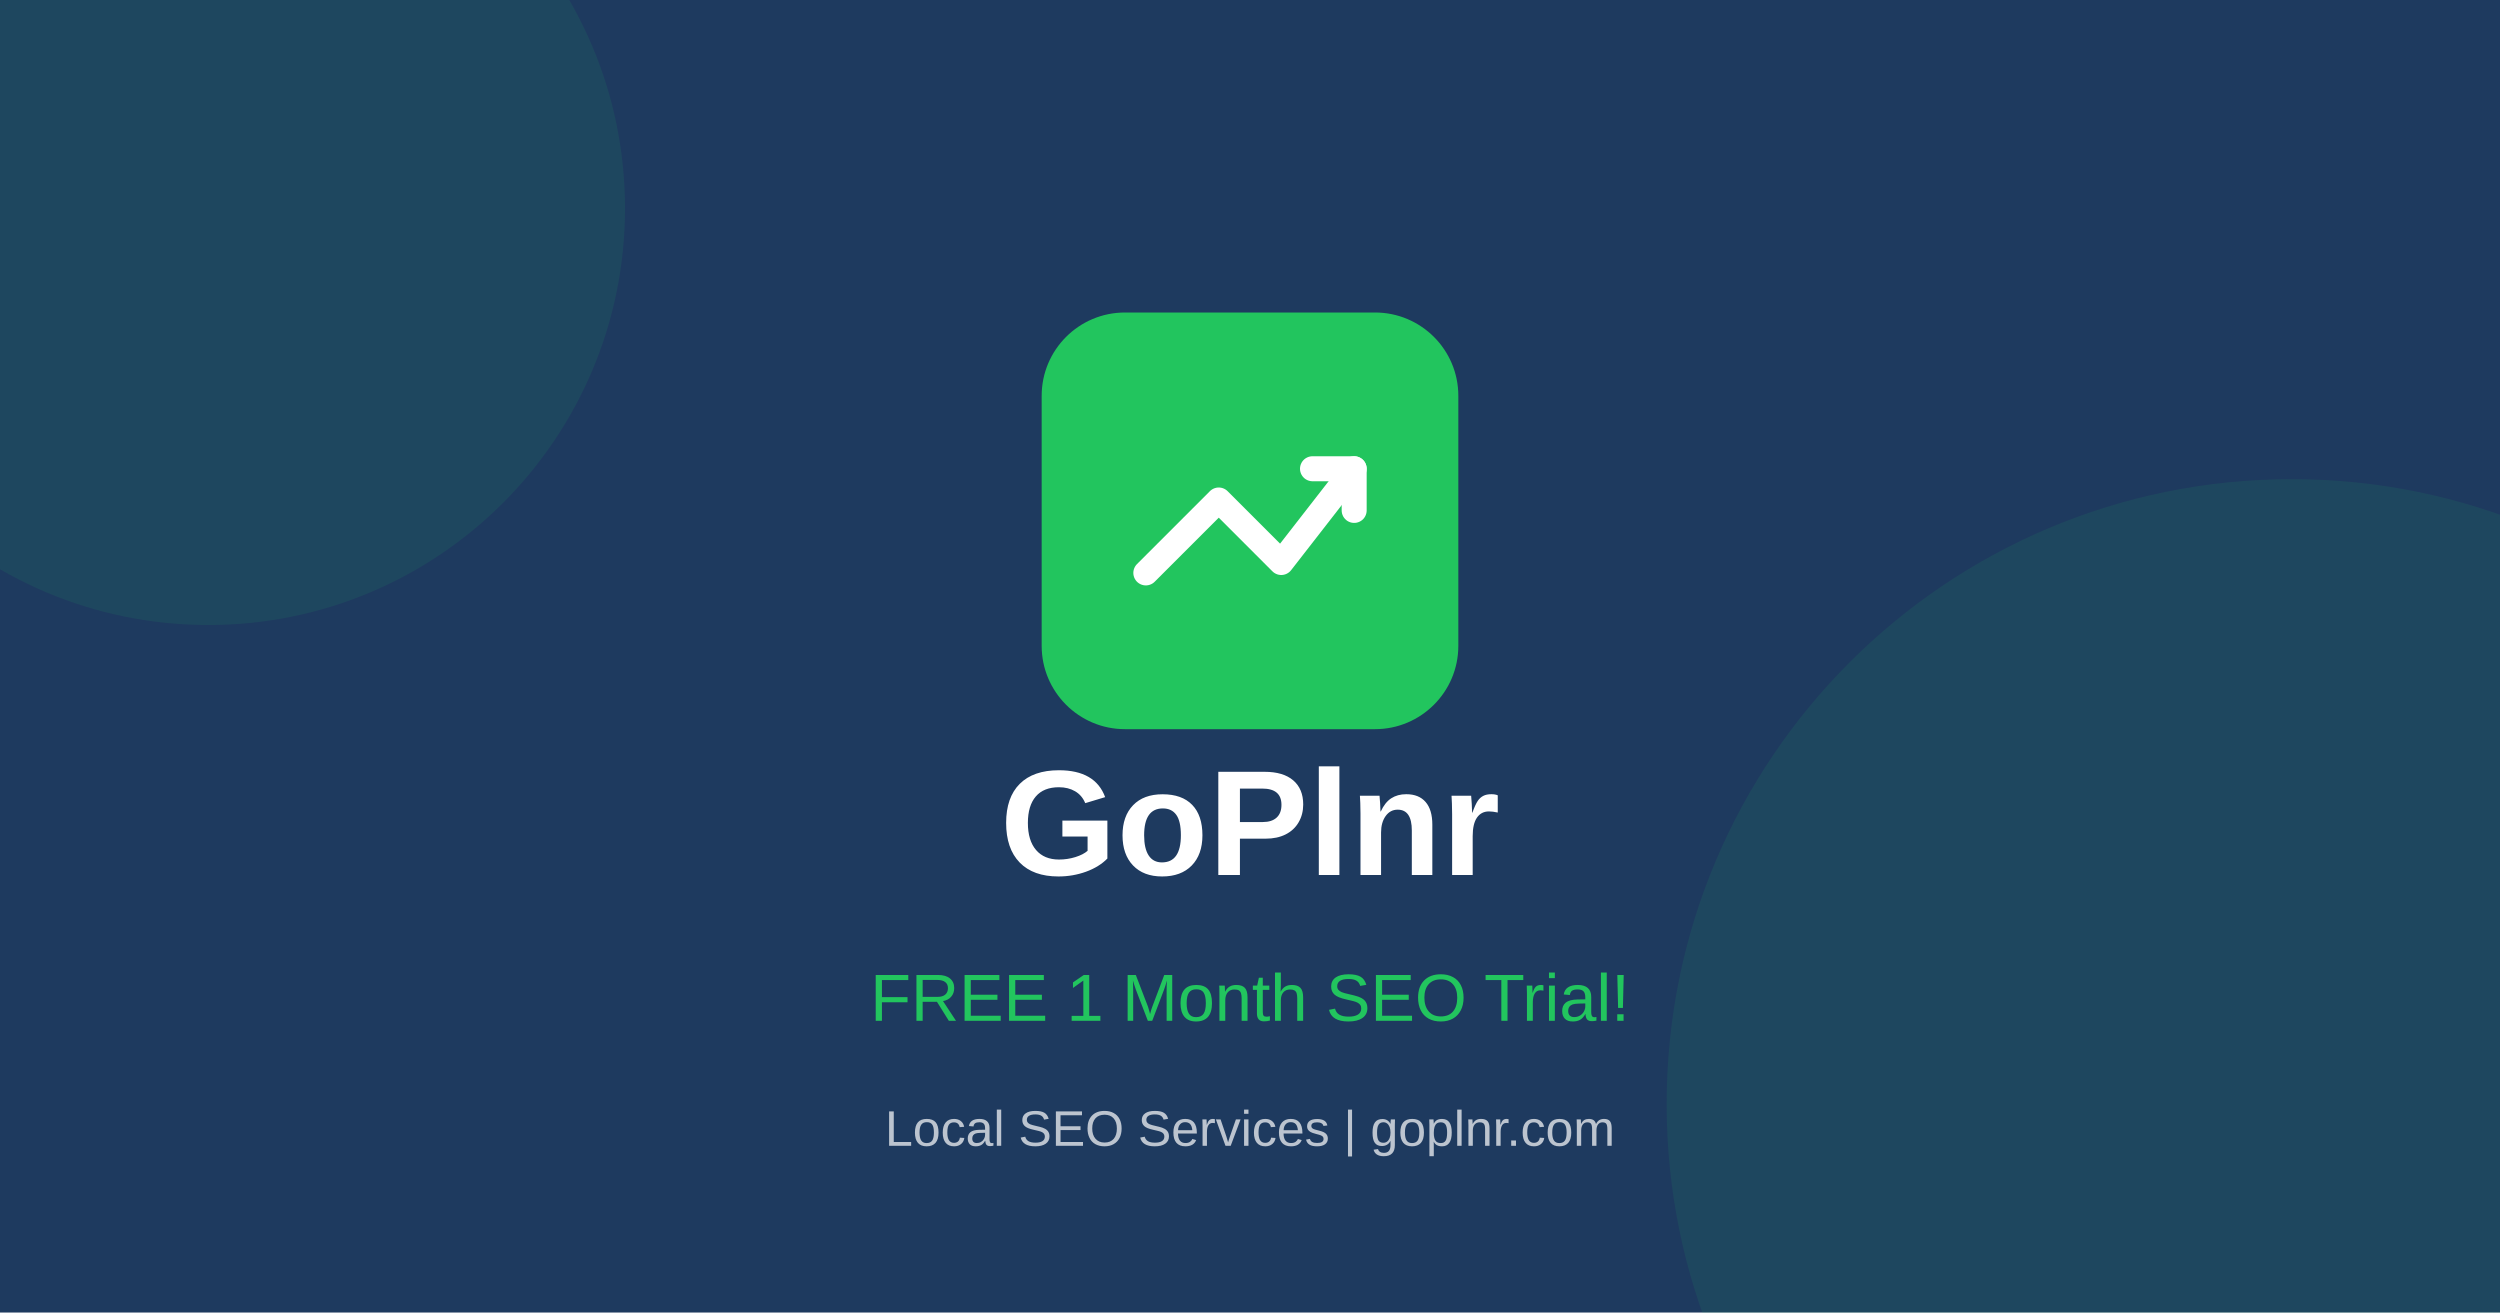
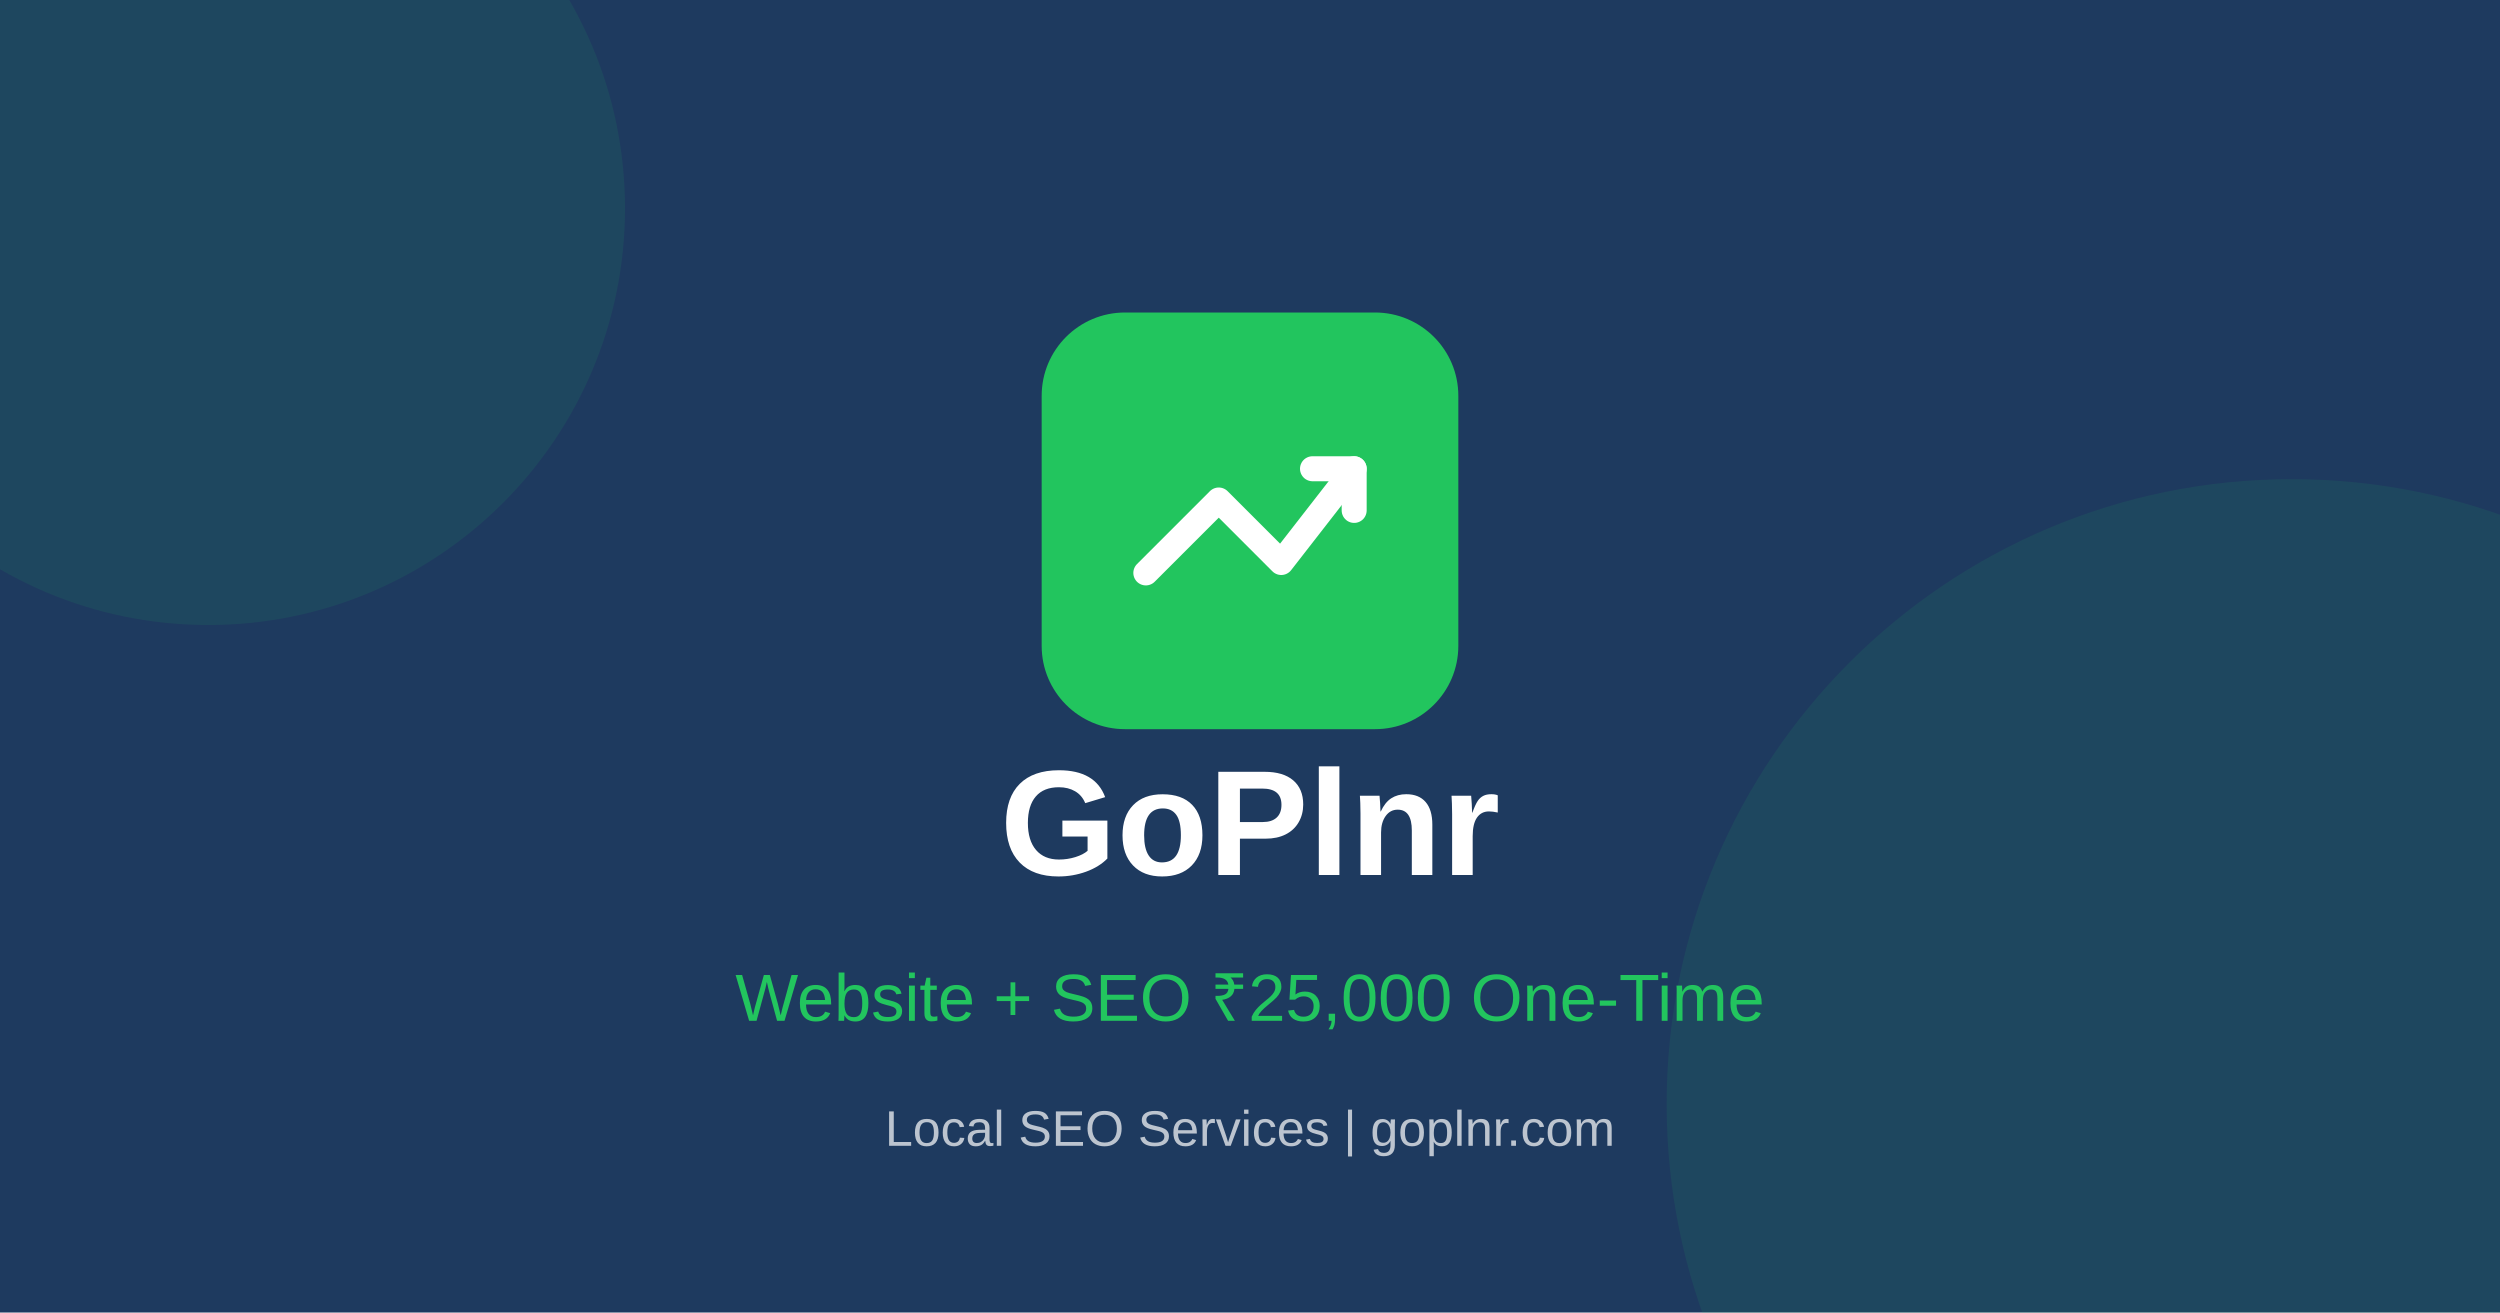
<svg xmlns="http://www.w3.org/2000/svg" viewBox="0 0 1200 630" fill="none">
  <rect width="1200" height="630" fill="#1e3a5f" />
  <circle cx="100" cy="100" r="200" fill="#22c55e" fill-opacity="0.1" />
  <circle cx="1100" cy="530" r="300" fill="#22c55e" fill-opacity="0.1" />
  <g transform="translate(500, 150)">
    <rect width="200" height="200" rx="40" fill="#22c55e" />
    <path d="M50 125L85 90L115 120L150 75" stroke="white" stroke-width="12" stroke-linecap="round" stroke-linejoin="round" />
    <path d="M130 75H150V95" stroke="white" stroke-width="12" stroke-linecap="round" stroke-linejoin="round" />
  </g>
  <text x="600" y="420" text-anchor="middle" font-family="Arial, sans-serif" font-size="72" font-weight="bold" fill="white">GoPlnr</text>
-   <text x="600" y="490" text-anchor="middle" font-family="Arial, sans-serif" font-size="32" fill="#22c55e">FREE 1 Month SEO Trial!</text>
+   <text x="600" y="490" text-anchor="middle" font-family="Arial, sans-serif" font-size="32" fill="#22c55e">Website + SEO ₹25,000 One-Time</text>
  <text x="600" y="550" text-anchor="middle" font-family="Arial, sans-serif" font-size="24" fill="white" fill-opacity="0.7">Local SEO Services | goplnr.com</text>
</svg>
